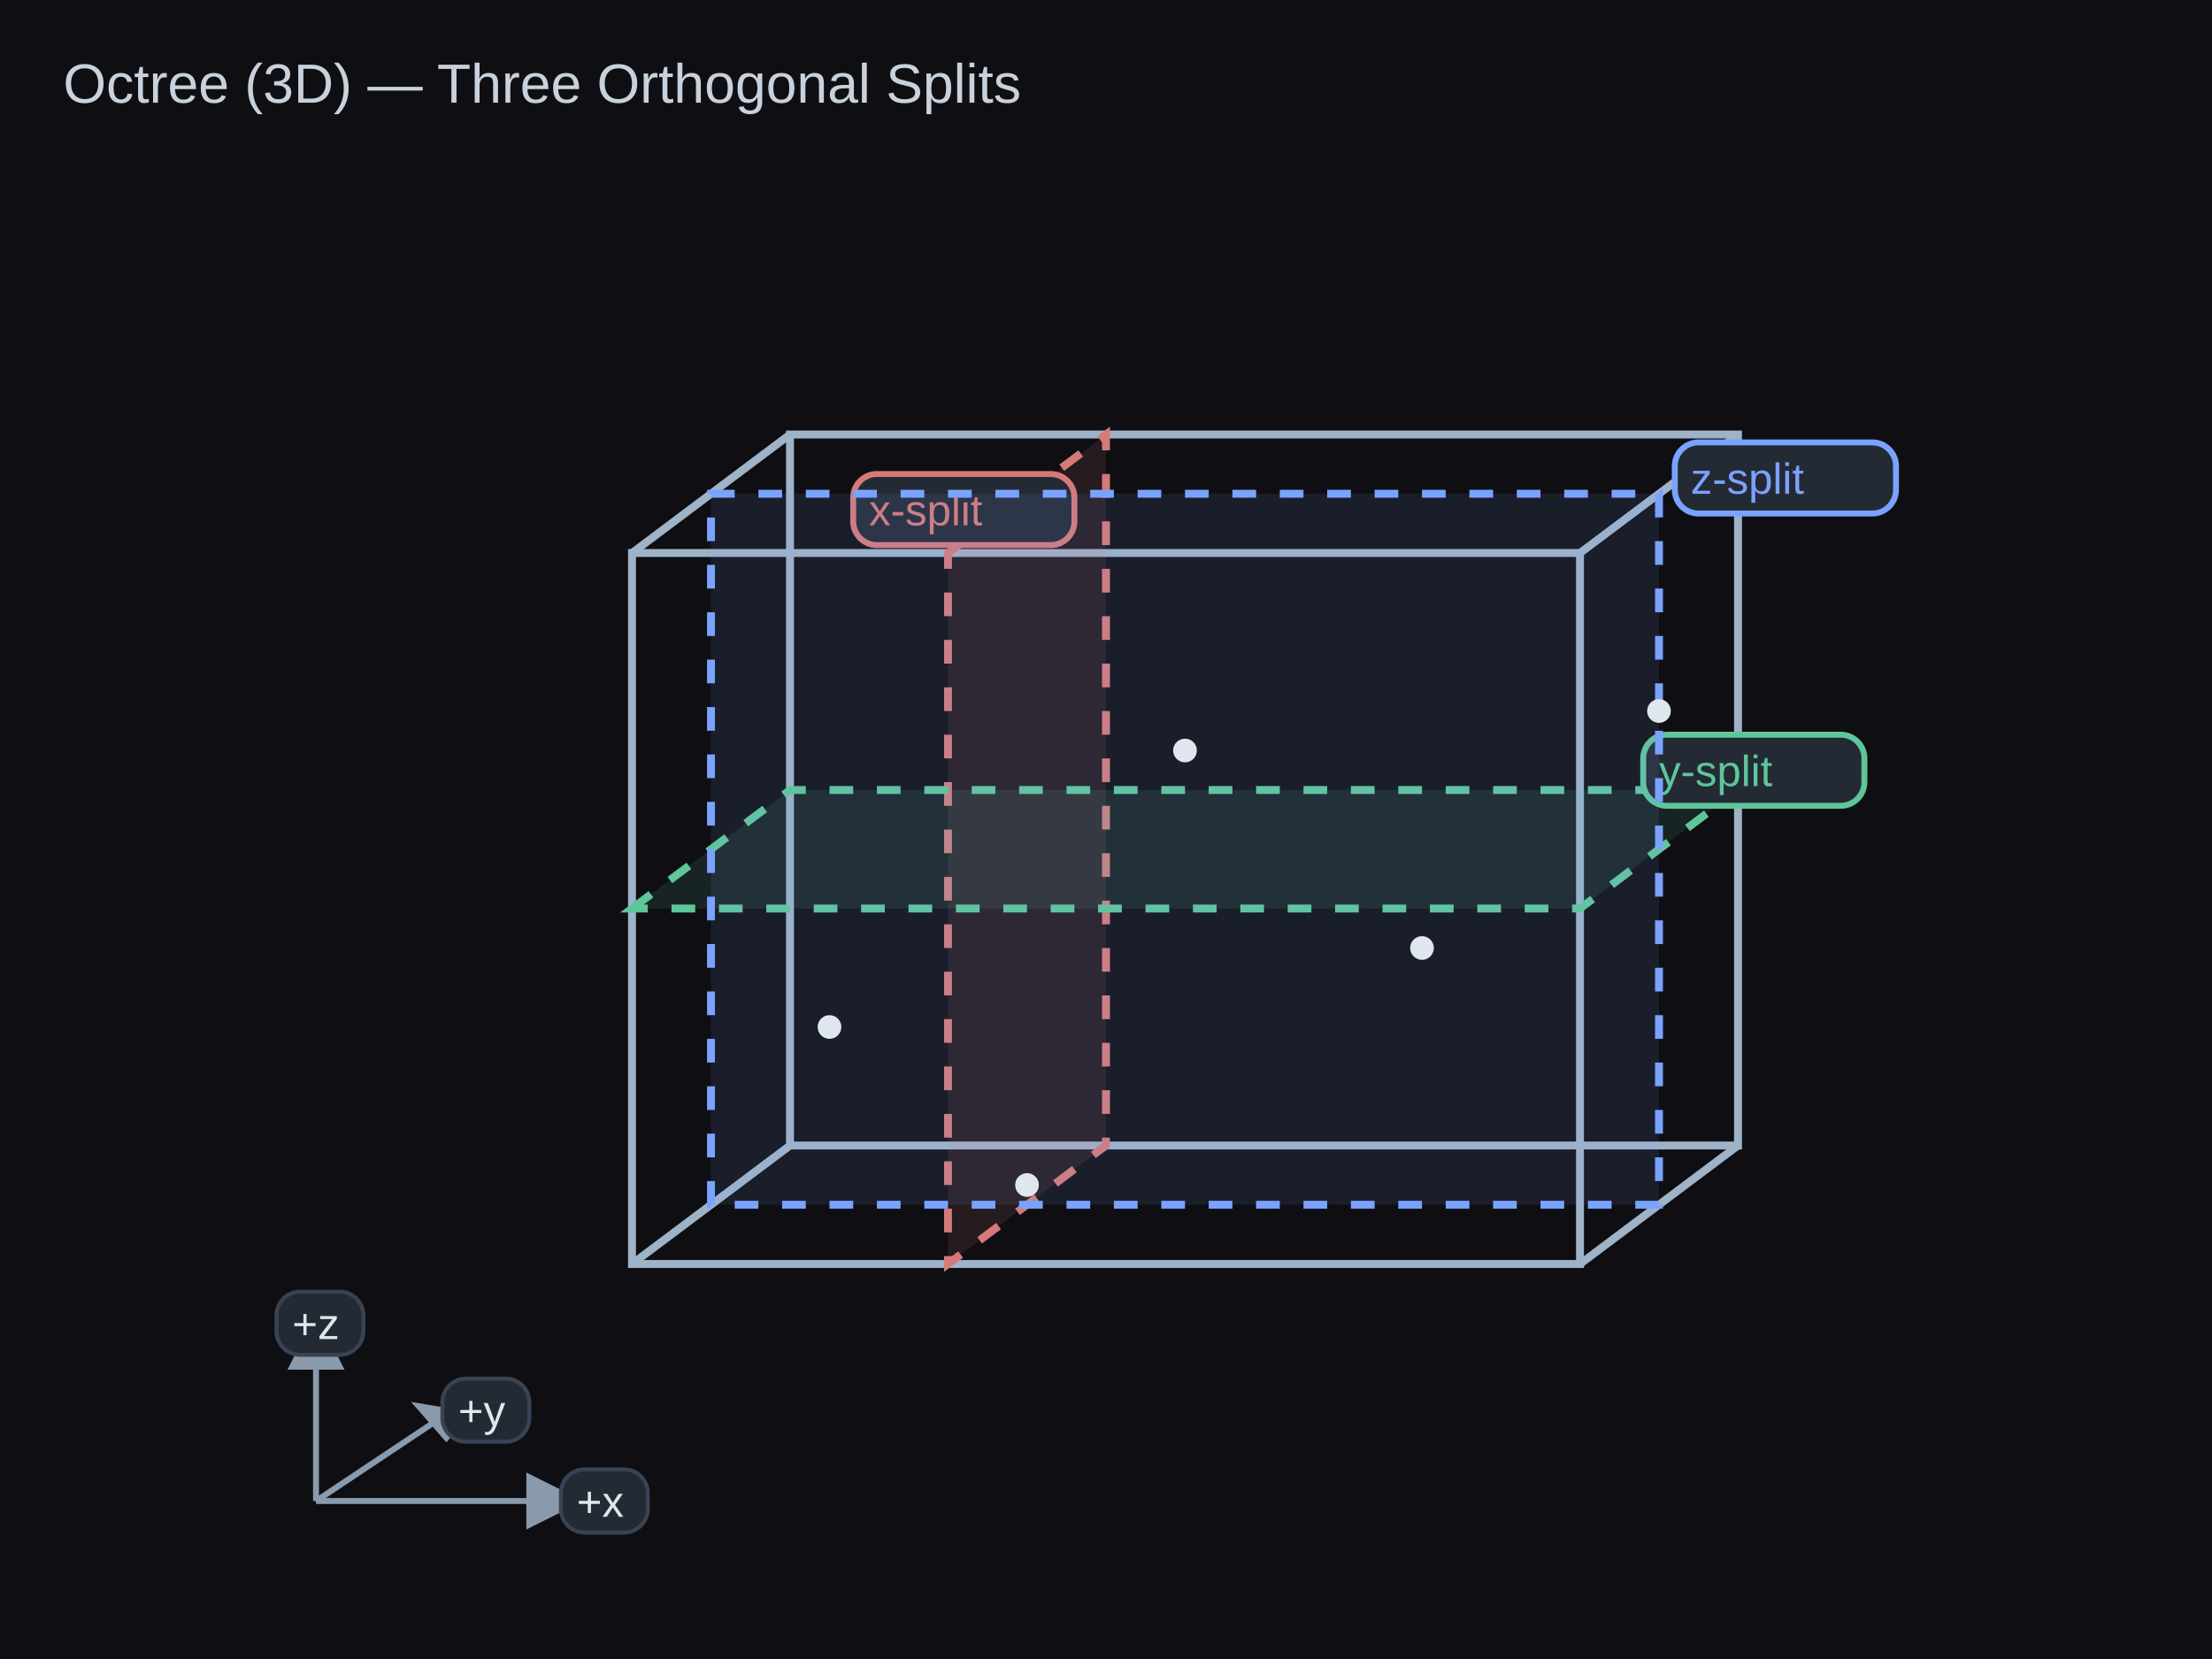
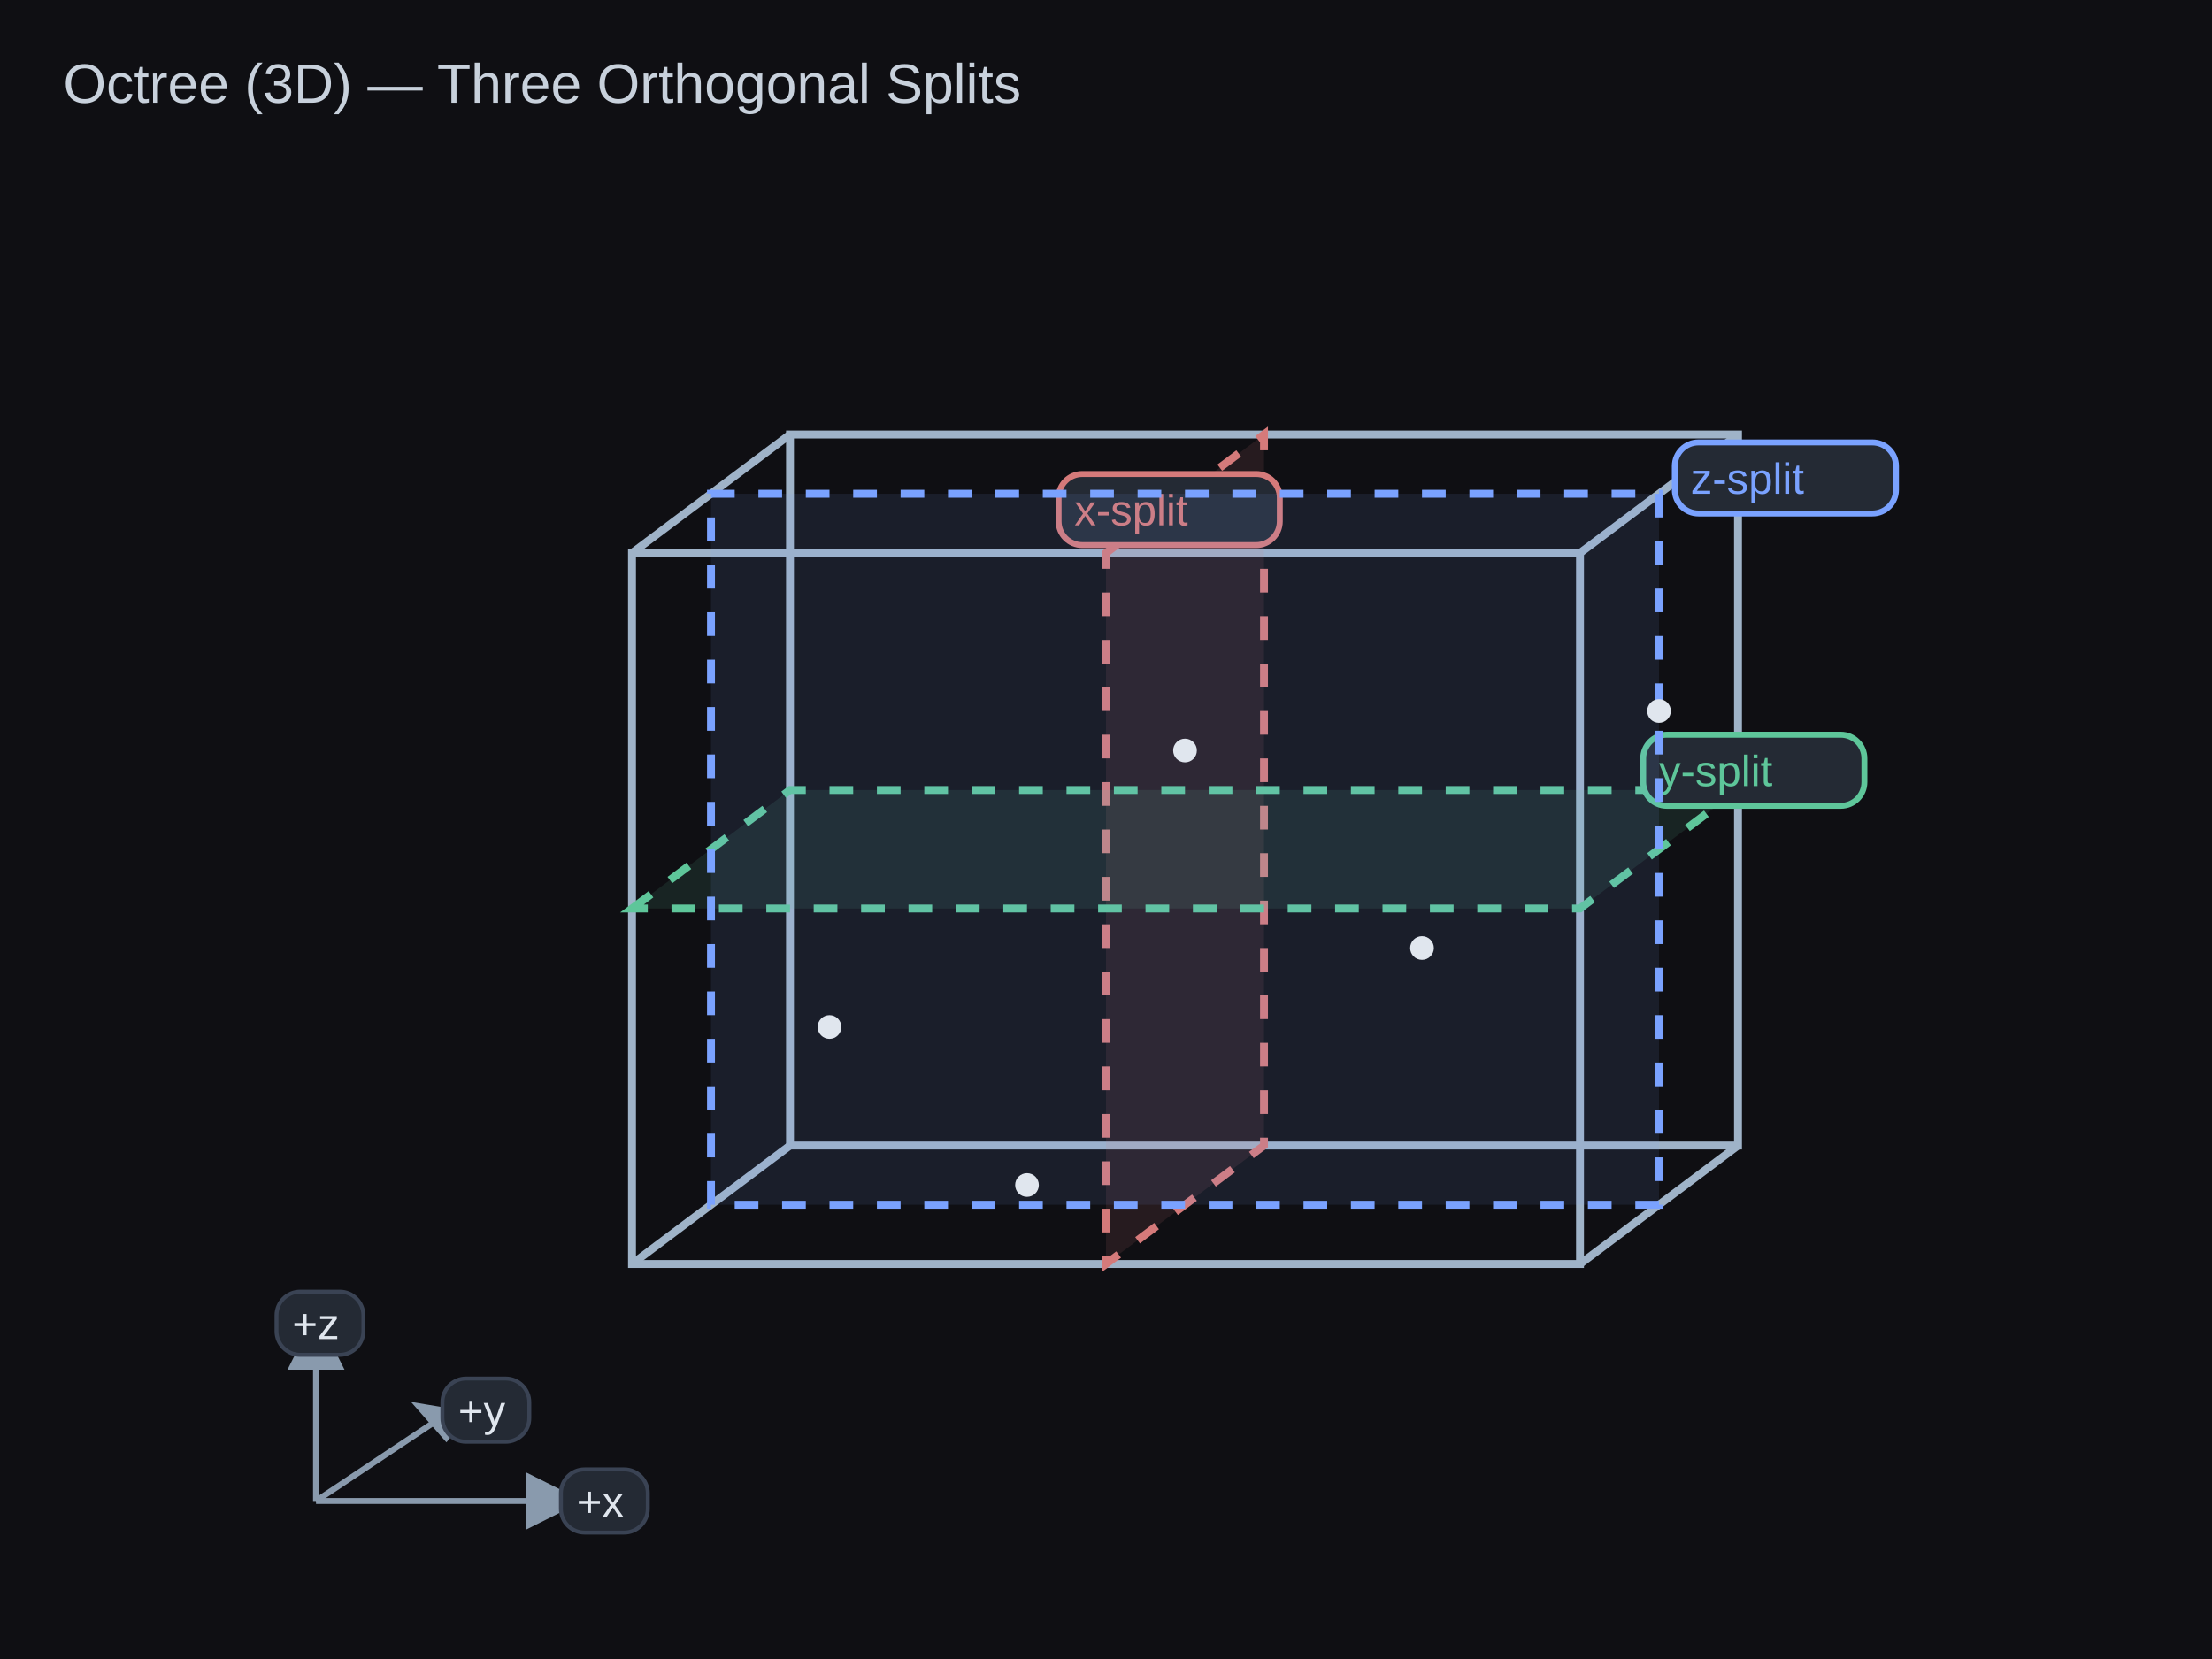
<svg xmlns="http://www.w3.org/2000/svg" width="560" height="420" viewBox="0 0 560 420">
  <rect x="0" y="0" width="560" height="420" fill="#0f0f13" />
  <g font-family="Verdana,Arial,sans-serif" font-size="14" fill="#c8d1dc">
    <text x="16" y="26">Octree (3D) — Three Orthogonal Splits</text>
  </g>
  <g fill="none" stroke="#9fb3c8" stroke-width="2">
    <rect x="160" y="140" width="240" height="180" />
    <rect x="200" y="110" width="240" height="180" />
    <line x1="160" y1="140" x2="200" y2="110" />
    <line x1="400" y1="140" x2="440" y2="110" />
    <line x1="160" y1="320" x2="200" y2="290" />
    <line x1="400" y1="320" x2="440" y2="290" />
  </g>
  <g fill="rgba(213, 122, 122, 0.12)" stroke="#d57a7a" stroke-width="2" stroke-dasharray="6 6">
-     <polygon points="240,140 280,110 280,290 240,320" />
+     <polygon points="280,140 320,110 320,290 280,320" />
  </g>
  <g font-family="Verdana,Arial,sans-serif" font-size="11">
-     <rect x="216" y="120" width="56" height="18" rx="6" ry="6" fill="#242a34" stroke="#d57a7a" stroke-width="1.5" />
-     <text x="220" y="133" fill="#d57a7a">x-split</text>
+     <rect x="268" y="120" width="56" height="18" rx="6" ry="6" fill="#242a34" stroke="#d57a7a" stroke-width="1.5" />
+     <text x="272" y="133" fill="#d57a7a">x-split</text>
  </g>
  <g fill="rgba(94, 198, 154, 0.12)" stroke="#5ec69a" stroke-width="2" stroke-dasharray="6 6">
    <polygon points="160,230 200,200 440,200 400,230" />
  </g>
  <g font-family="Verdana,Arial,sans-serif" font-size="11">
    <rect x="416" y="186" width="56" height="18" rx="6" ry="6" fill="#242a34" stroke="#5ec69a" stroke-width="1.5" />
    <text x="420" y="199" fill="#5ec69a">y-split</text>
  </g>
  <g fill="rgba(122, 162, 255, 0.10)" stroke="#7aa2ff" stroke-width="2" stroke-dasharray="6 6">
    <polygon points="180,125 420,125 420,305 180,305" />
  </g>
  <g font-family="Verdana,Arial,sans-serif" font-size="11">
    <rect x="424" y="112" width="56" height="18" rx="6" ry="6" fill="#242a34" stroke="#7aa2ff" stroke-width="1.5" />
    <text x="428" y="125" fill="#7aa2ff">z-split</text>
  </g>
  <g fill="#e0e6ee">
    <circle cx="210" cy="260" r="3" />
    <circle cx="300" cy="190" r="3" />
    <circle cx="360" cy="240" r="3" />
    <circle cx="260" cy="300" r="3" />
    <circle cx="420" cy="180" r="3" />
  </g>
  <g stroke="#9fb3c8" stroke-width="1.5" fill="none" opacity="0.85">
    <line x1="80" y1="380" x2="140" y2="380" />
    <polygon fill="#9fb3c8" points="134,374 134,386 146,380" />
    <line x1="80" y1="380" x2="110" y2="360" />
    <polygon fill="#9fb3c8" points="106,356 113,364 118,358" />
    <line x1="80" y1="380" x2="80" y2="340" />
    <polygon fill="#9fb3c8" points="74,346 86,346 80,334" />
  </g>
  <g font-family="Verdana,Arial,sans-serif" font-size="11" text-anchor="start">
    <rect x="142" y="372" width="22" height="16" rx="6" ry="6" fill="#242a34" stroke="#3a4354" stroke-width="1" />
    <text x="146" y="384" fill="#e0e6ee">+x</text>
    <rect x="112" y="349" width="22" height="16" rx="6" ry="6" fill="#242a34" stroke="#3a4354" stroke-width="1" />
    <text x="116" y="361" fill="#e0e6ee">+y</text>
    <rect x="70" y="327" width="22" height="16" rx="6" ry="6" fill="#242a34" stroke="#3a4354" stroke-width="1" />
    <text x="74" y="339" fill="#e0e6ee">+z</text>
  </g>
</svg>
